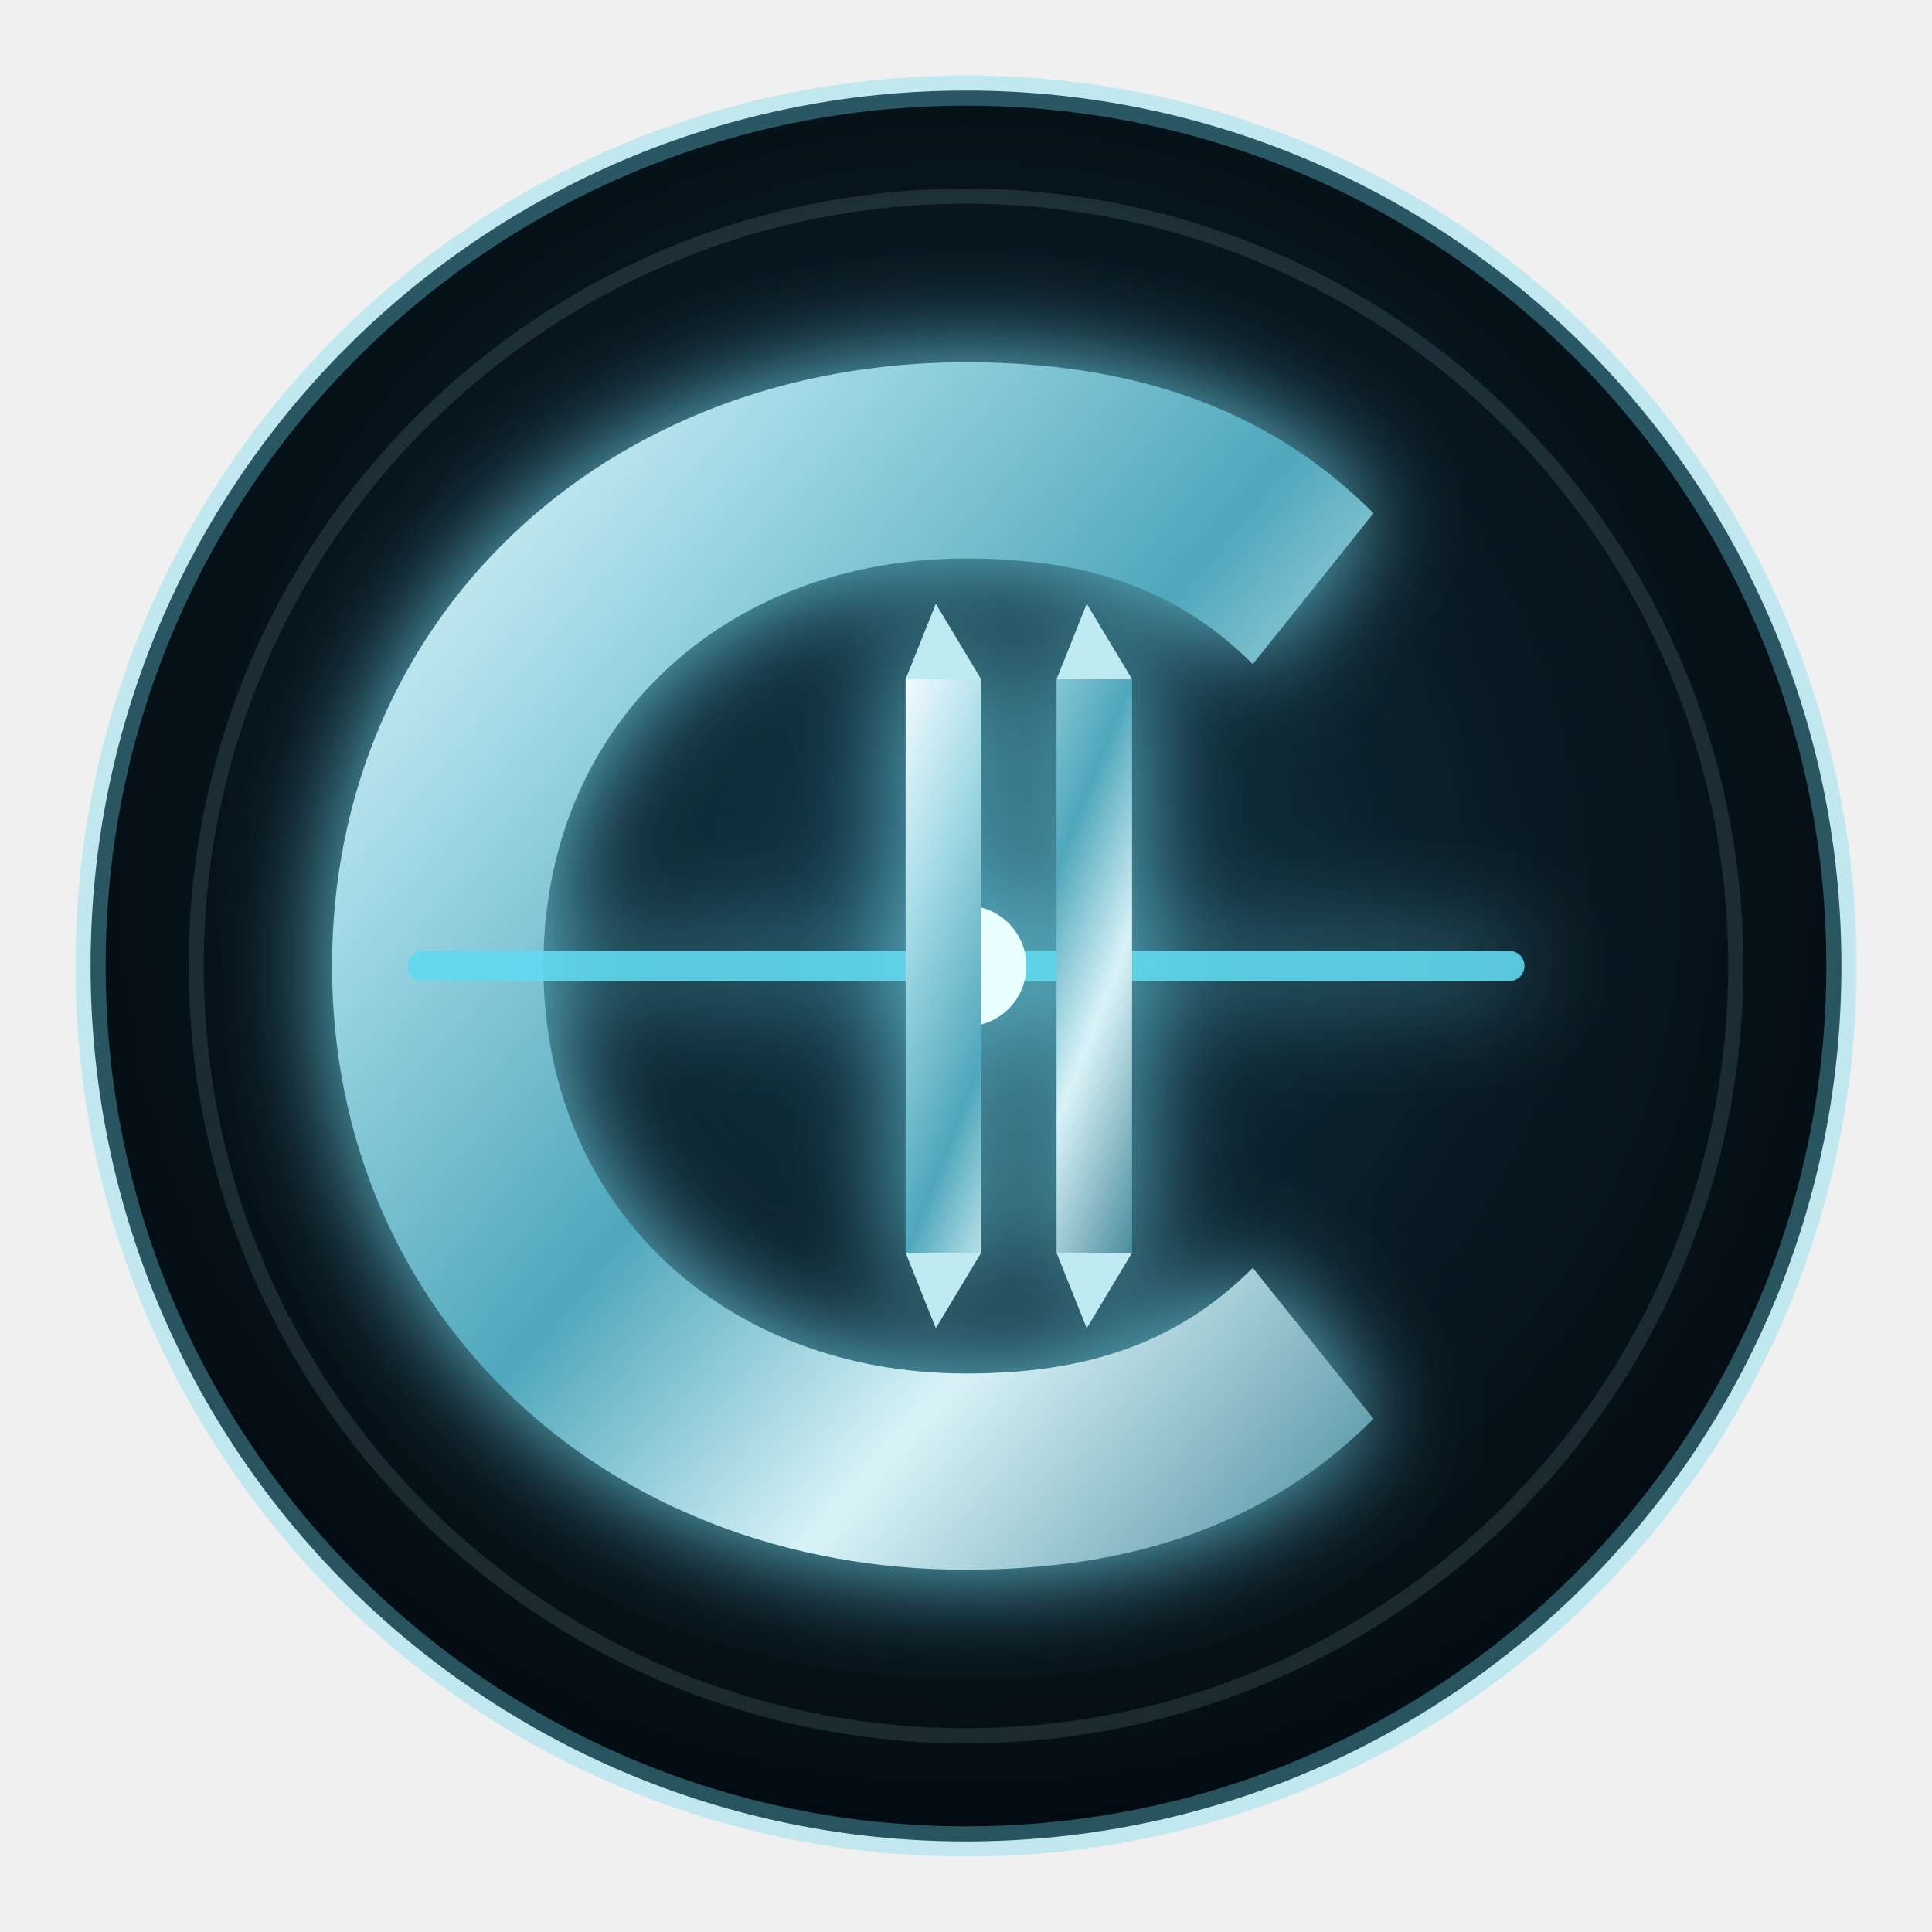
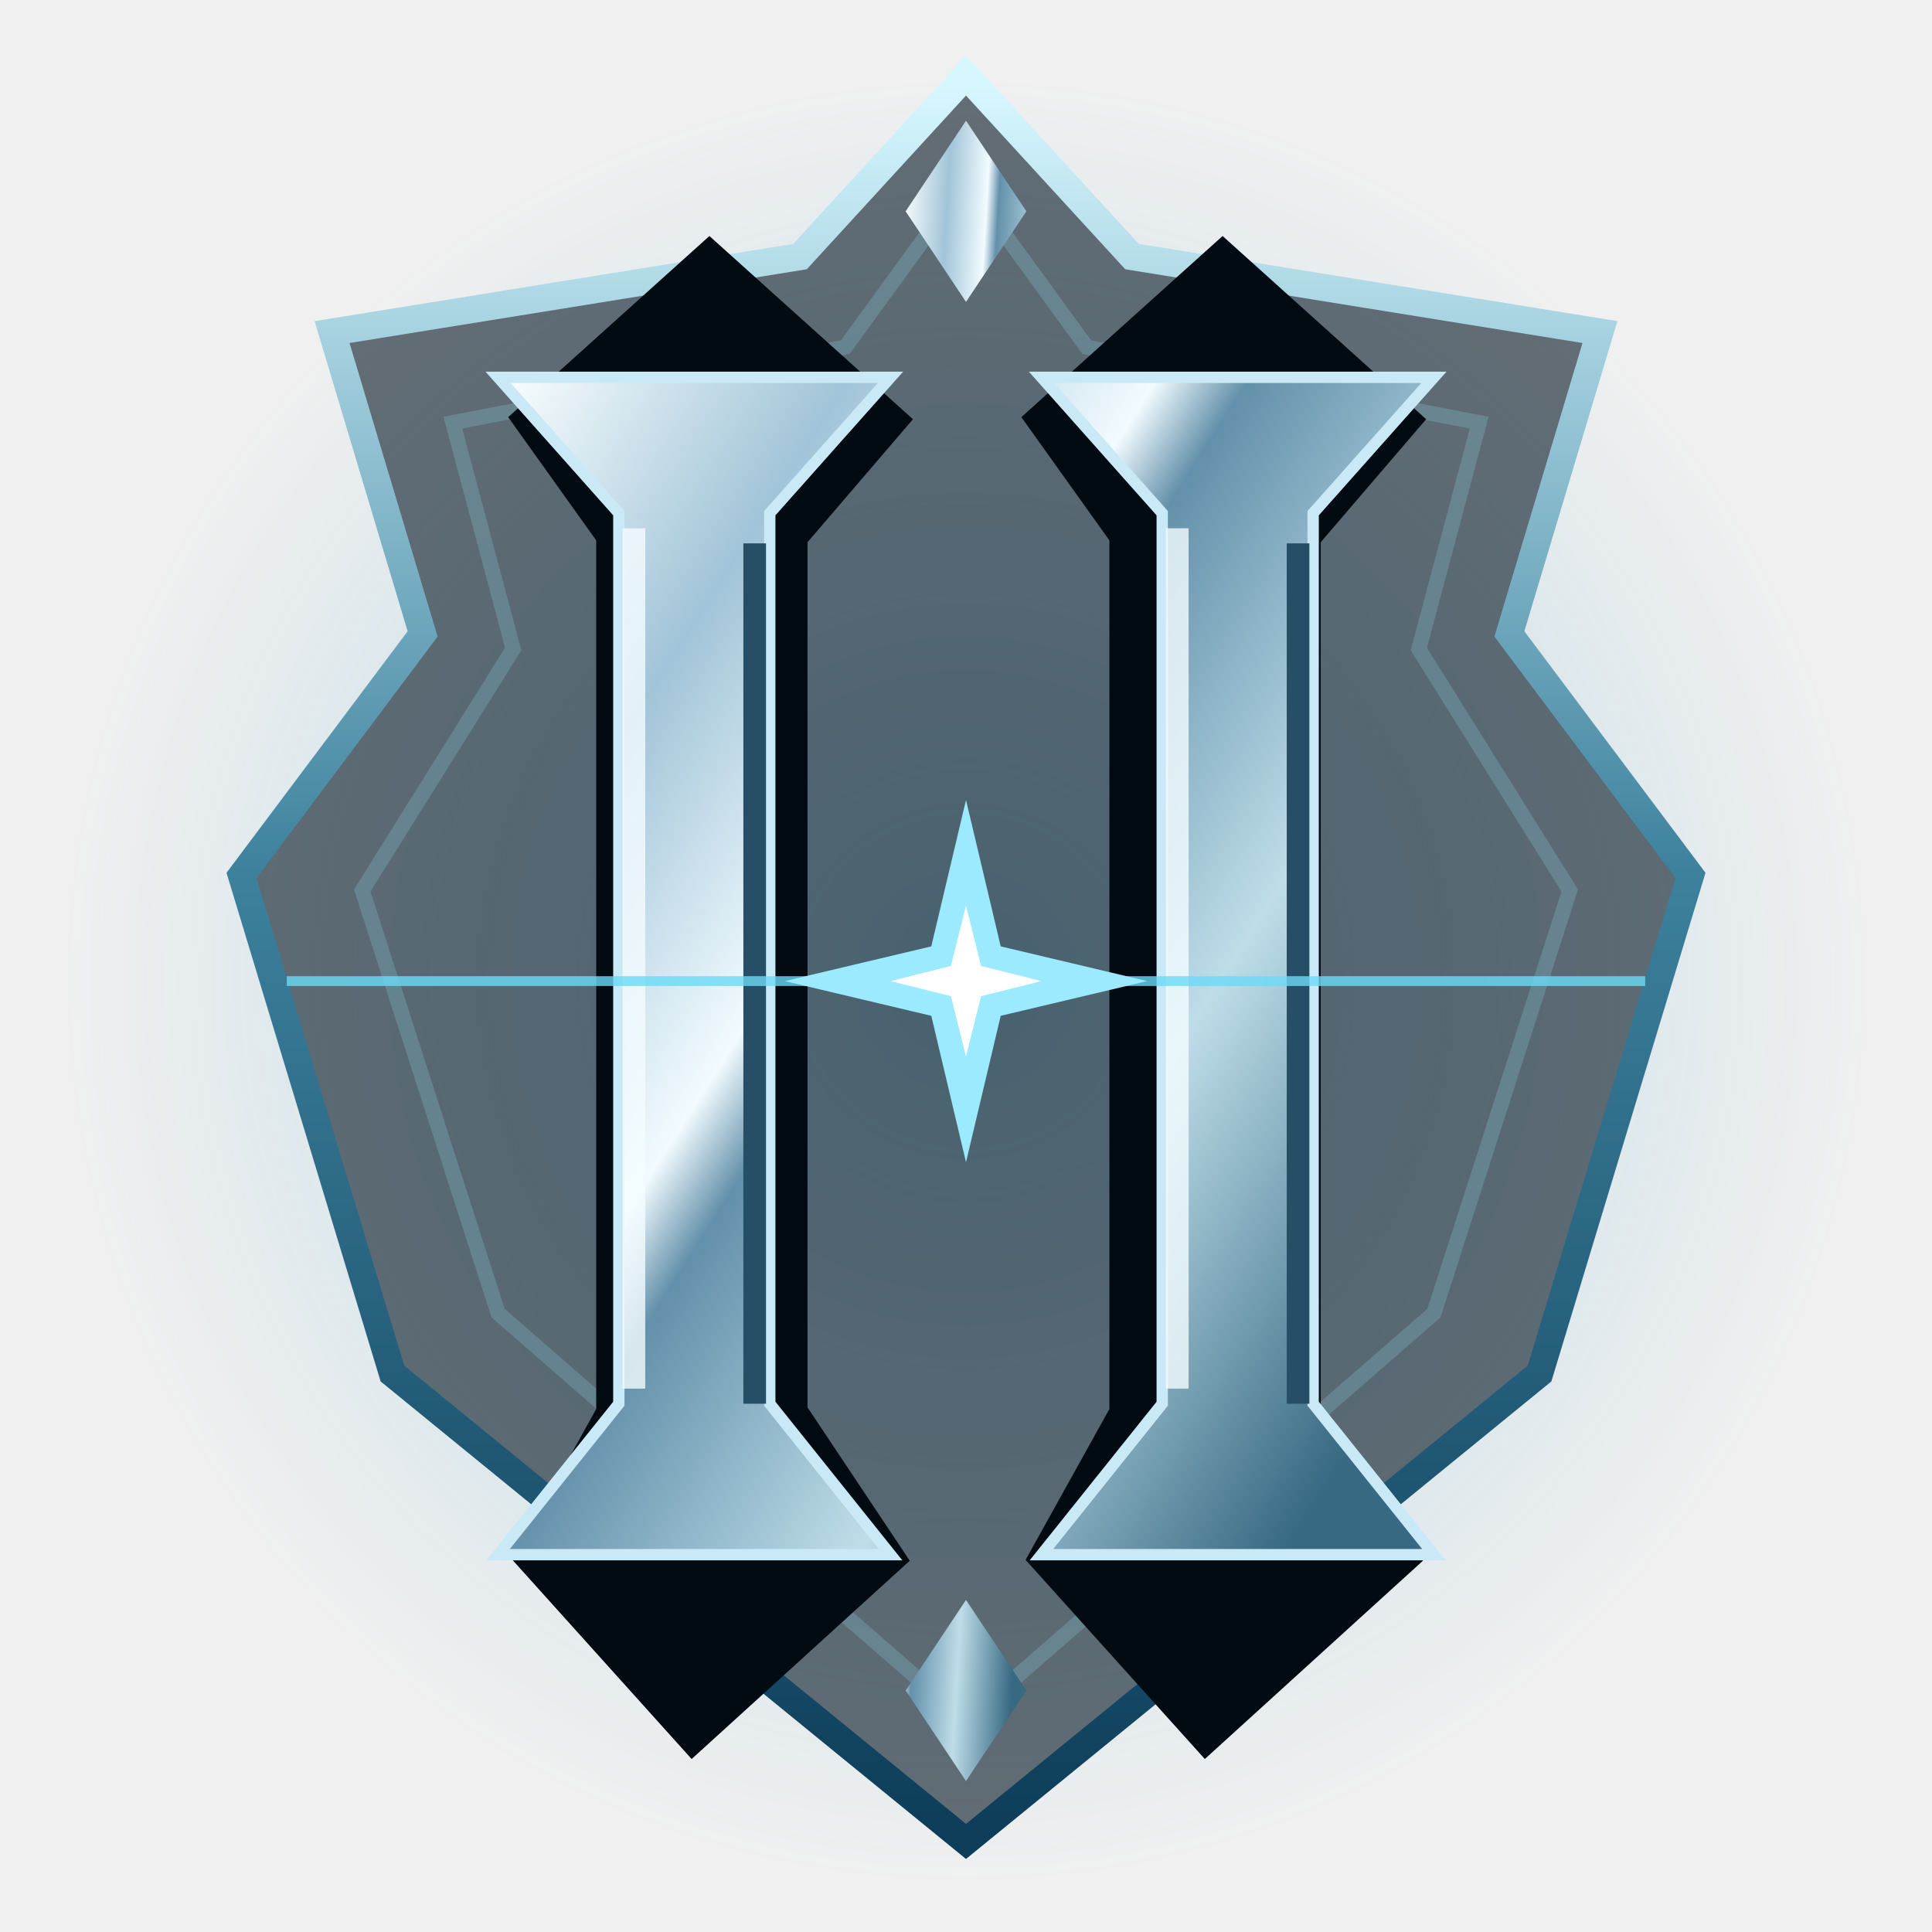
<svg xmlns="http://www.w3.org/2000/svg" viewBox="0 0 128 128" role="img" aria-labelledby="title desc">
  <defs>
-     <radialGradient id="bg" cx="50%" cy="45%" r="60%">
-       <stop offset="0" stop-color="#143b4b" />
-       <stop offset=".55" stop-color="#081822" />
-       <stop offset="1" stop-color="#02090e" />
+     <linearGradient id="silver" x1="0" y1="0" x2="1" y2=".8">
+       <stop stop-color="#fbffff" />
+       <stop offset=".23" stop-color="#a1c4d8" />
+       <stop offset=".43" stop-color="#f2fbff" />
+       <stop offset=".49" stop-color="#6390aa" />
+       <stop offset=".72" stop-color="#bedde9" />
+       <stop offset="1" stop-color="#376982" />
+     </linearGradient>
+     <linearGradient id="edge" x2="0" y2="1">
+       <stop stop-color="#d7f7ff" />
+       <stop offset=".45" stop-color="#3d819d" />
+       <stop offset="1" stop-color="#0d3d59" />
+     </linearGradient>
+     <radialGradient id="aura">
+       <stop stop-color="#2096c3" stop-opacity=".32" />
+       <stop offset="1" stop-color="#2096c3" stop-opacity="0" />
    </radialGradient>
-     <linearGradient id="ice" x1="0" y1="0" x2="1" y2="1">
-       <stop offset="0" stop-color="#f2fbff" />
-       <stop offset=".22" stop-color="#a7dce7" />
-       <stop offset=".5" stop-color="#4fa7bb" />
-       <stop offset=".72" stop-color="#d9f3f8" />
-       <stop offset="1" stop-color="#4a8c9d" />
-     </linearGradient>
-     <filter id="glow" x="-40%" y="-40%" width="180%" height="180%">
-       <feGaussianBlur stdDeviation="3.5" result="b" />
-       <feColorMatrix in="b" type="matrix" values="0 0 0 0 0.20 0 0 0 0 0.82 0 0 0 0 1 0 0 0 .85 0" />
-       <feMerge>
-         <feMergeNode />
-         <feMergeNode in="SourceGraphic" />
-       </feMerge>
+     <filter id="glow" x="-100%" y="-100%" width="300%" height="300%">
+       <feGaussianBlur stdDeviation="2" />
    </filter>
  </defs>
-   <circle cx="64" cy="64" r="58" fill="url(#bg)" stroke="#6edbed" stroke-opacity=".35" stroke-width="2" />
-   <circle cx="64" cy="64" r="51" fill="none" stroke="#bfeef5" stroke-opacity=".12" />
-   <g filter="url(#glow)">
-     <path d="M91 34c-7-7-16-10-27-10-24 0-42 17-42 40s18 40 42 40c11 0 20-3 27-10l-8-10c-5 5-11 7-19 7-16 0-28-11-28-27s12-27 28-27c8 0 14 2 19 7z" fill="url(#ice)" />
-     <path d="M28 64h72" stroke="#61d9ef" stroke-width="2" stroke-linecap="round" opacity=".9" />
-     <circle cx="64" cy="64" r="4" fill="#eaffff" />
-     <path d="M60 45h5v38h-5zM70 45h5v38h-5z" fill="url(#ice)" />
-     <path d="M60 45l2-5 3 5M70 45l2-5 3 5M60 83l2 5 3-5M70 83l2 5 3-5" fill="#bfeaf2" />
-   </g>
+   <ellipse cx="64" cy="65" rx="61" ry="60" fill="url(#aura)" />
+   <path d="M64 5 75 17 106 22 100 42 112 58 102 91 64 122 26 91 16 58 28 42 22 22 53 17Z" fill="#061724" fill-opacity=".6" stroke="url(#edge)" stroke-width="1.8" />
+   <path d="M64 12 72 23 98 28 94 43 104 59 95 87 64 114 33 87 24 59 34 43 30 28 56 23Z" fill="none" stroke="#8bd9ee" stroke-opacity=".23" />
+   <path d="m37 28 10-9 10 9-6 7v59l6 9-11 10-9-10 5-9V35Zm34 0 10-9 10 9-6 7v59l6 9-11 10-9-10 5-9V35Z" fill="#020a12" stroke="#020a12" stroke-width="5" />
+   <path d="M33 25h26l-8 9v59l8 10H33l8-10V34Zm36 0h26l-8 9v59l8 10H69l8-10V34Z" fill="url(#silver)" stroke="#c9e9f7" stroke-width=".75" />
+   <path d="M42 35v57m36-57v57" stroke="#f4fcff" stroke-opacity=".8" stroke-width="1.5" />
+   <path d="M50 36v57m36-57v57" stroke="#264e66" stroke-width="1.5" />
+   <path d="M15 65h98" stroke="#2bbde9" stroke-width="3" opacity=".75" filter="url(#glow)" />
+   <path d="M19 65h90" stroke="#6bdaf6" stroke-width=".65" opacity=".8" />
+   <path d="m64 53 2.3 9.7L76 65l-9.7 2.3L64 77l-2.3-9.7L52 65l9.7-2.3Z" fill="#9beaff" />
+   <path d="m64 60 1 4 4 1-4 1-1 4-1-4-4-1 4-1Z" fill="#fff" />
+   <path d="m60 14 4-6 4 6-4 6Zm0 98 4-6 4 6-4 6Z" fill="url(#silver)" />
</svg>
